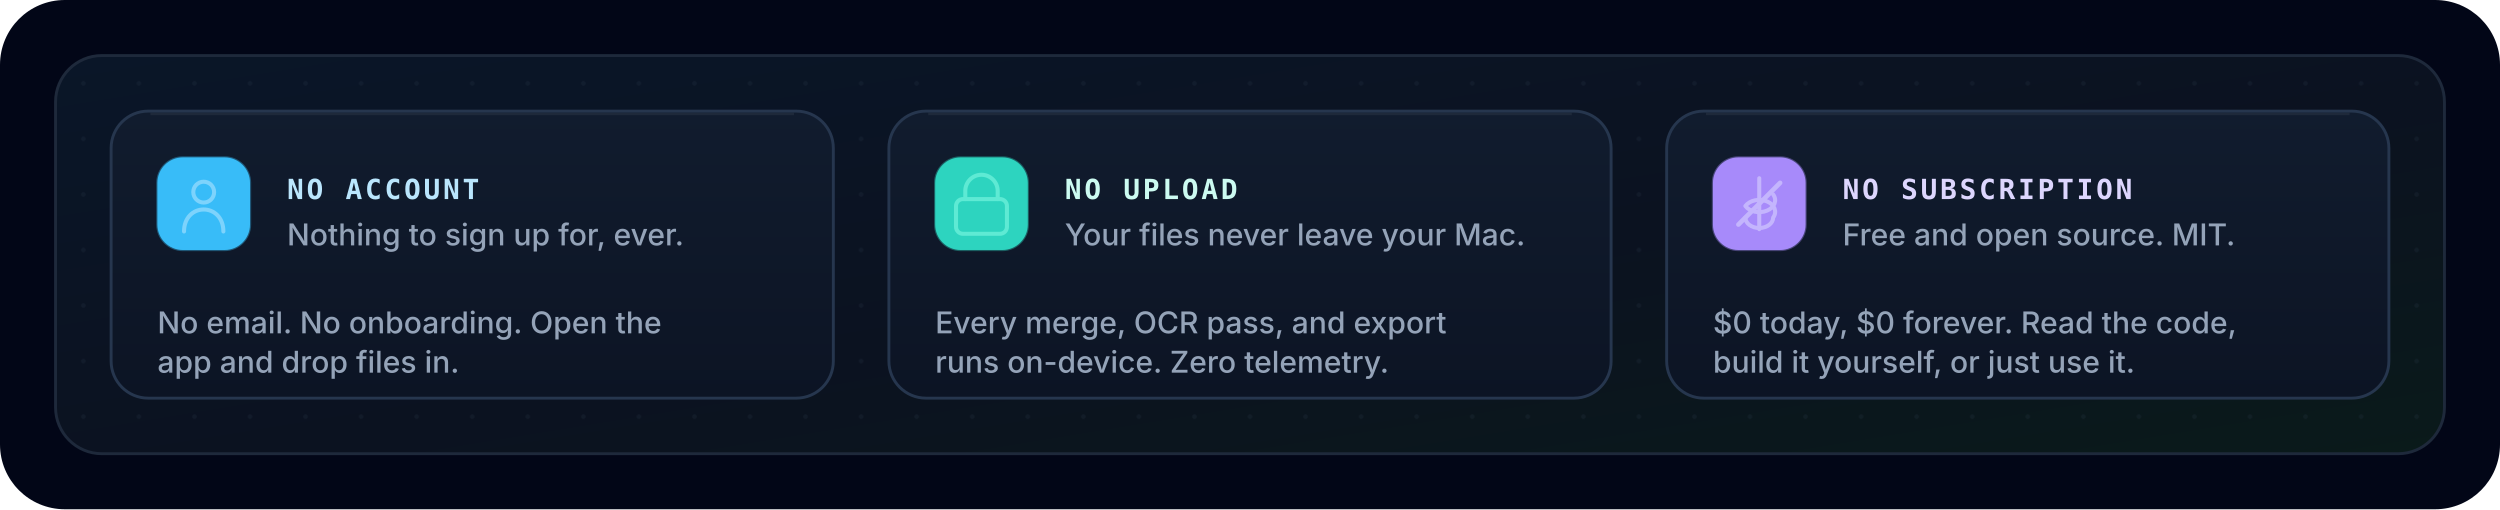
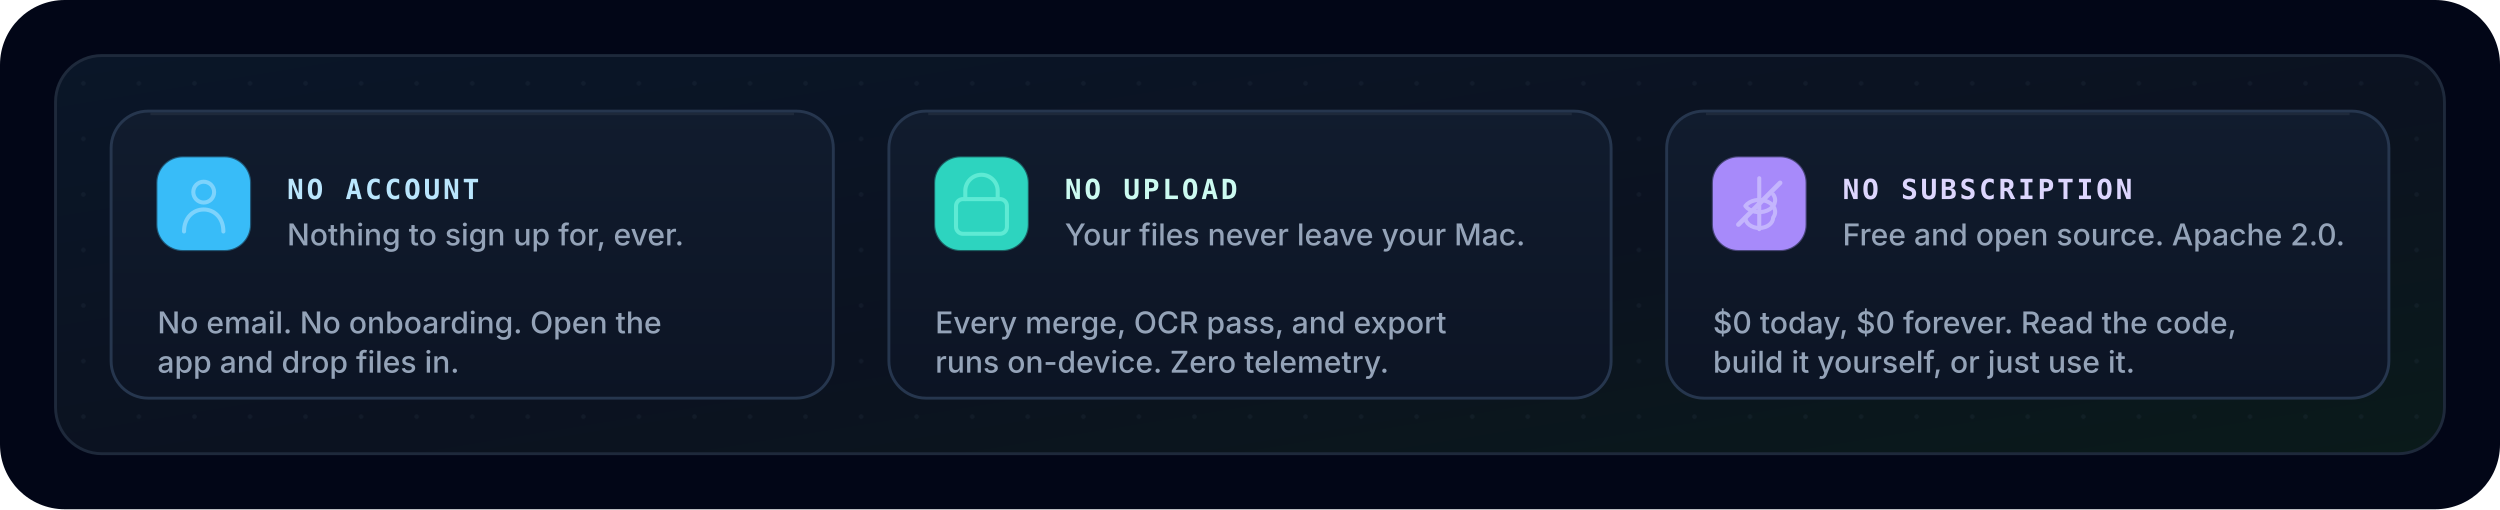
<svg xmlns="http://www.w3.org/2000/svg" viewBox="0 0 1080 220" role="img" aria-labelledby="vpTitle vpDesc">
  <defs>
    <linearGradient id="vPanel" x1="0" y1="0" x2="1" y2="1">
      <stop offset="0" stop-color="#0A1628" />
      <stop offset="0.55" stop-color="#0B1220" />
      <stop offset="1" stop-color="#0A1A1A" />
    </linearGradient>
    <linearGradient id="vCard" x1="0" y1="0" x2="0" y2="1">
      <stop offset="0" stop-color="#111C2E" />
      <stop offset="1" stop-color="#0C1424" />
    </linearGradient>
    <pattern id="vDots" x="24" y="24" width="24" height="24" patternUnits="userSpaceOnUse">
      <circle cx="12" cy="12" r="1" fill="#334155" opacity="0.18" />
    </pattern>
    <style>
      .veye  { font: 700 12px ui-monospace, "SF Mono", Menlo, Consolas, monospace; letter-spacing: 1.2px; }
      .vbody { font: 450 13px ui-sans-serif, system-ui, -apple-system, "Segoe UI", sans-serif; fill: #94A3B8; }
      .vico  { stroke-width: 1.75; stroke-linecap: round; stroke-linejoin: round; fill: none; }

      @keyframes vbreathe { 0%,100% { opacity: 0.1 } 50% { opacity: 0.28 } }
      @keyframes vfadeup  { from { opacity: 0; transform: translateY(10px) } to { opacity: 1; transform: translateY(0) } }
      .vhalo { animation: vbreathe 5s ease-in-out infinite; }
      .h2 { animation-delay: 1.66s } .h3 { animation-delay: 3.33s }
      .vrise { animation: vfadeup 0.9s cubic-bezier(0.2, 0.7, 0.3, 1) both; }
      .v1 { animation-delay: 0.1s } .v2 { animation-delay: 0.25s } .v3 { animation-delay: 0.4s }

      @media (prefers-reduced-motion: reduce) { * { animation: none !important } }
    </style>
  </defs>
  <rect width="1080" height="220" rx="28" fill="#020617" />
  <rect x="24" y="24" width="1032" height="172" rx="20" fill="url(#vPanel)" />
  <rect x="24" y="24" width="1032" height="172" rx="20" fill="url(#vDots)" />
  <rect x="24" y="24" width="1032" height="172" rx="20" stroke="#1E293B" stroke-width="1.25" fill="none" />
  <g class="vrise v1">
    <g transform="translate(48 48)">
      <rect width="312" height="124" rx="16" fill="url(#vCard)" stroke="#26364E" stroke-width="1.25" />
      <path d="M17 1.25 H295" stroke="#F8FAFC" stroke-opacity="0.06" stroke-width="1" />
      <rect class="vhalo" x="20" y="20" width="40" height="40" rx="11" fill="#38BDF8" />
      <rect x="20" y="20" width="40" height="40" rx="11" fill="#38BDF8" fill-opacity="0.1" stroke="#38BDF8" stroke-opacity="0.38" />
      <g transform="translate(28 27)" class="vico" stroke="#7DD3FC">
        <circle cx="12" cy="8" r="4.5" />
        <path d="M3.5 25 c0 -6 4 -9.5 8.5 -9.5 s8.5 3.5 8.5 9.5" />
      </g>
      <text x="76" y="38" class="veye" fill="#BAE6FD">NO ACCOUNT</text>
      <text x="76" y="58" class="vbody">Nothing to sign up for, ever.</text>
      <text x="20" y="96" class="vbody" fill="#64748B">No email. No onboarding. Open the</text>
      <text x="20" y="113" class="vbody" fill="#64748B">app and drop files in.</text>
    </g>
  </g>
  <g class="vrise v2">
    <g transform="translate(384 48)">
      <rect width="312" height="124" rx="16" fill="url(#vCard)" stroke="#26364E" stroke-width="1.25" />
      <path d="M17 1.25 H295" stroke="#F8FAFC" stroke-opacity="0.06" stroke-width="1" />
      <rect class="vhalo h2" x="20" y="20" width="40" height="40" rx="11" fill="#2DD4BF" />
      <rect x="20" y="20" width="40" height="40" rx="11" fill="#2DD4BF" fill-opacity="0.1" stroke="#2DD4BF" stroke-opacity="0.38" />
      <g transform="translate(29 28)" class="vico" stroke="#5EEAD4">
        <rect x="0" y="10" width="22" height="15" rx="3" />
        <path d="M4 10 v-3.5 a7 7 0 0 1 14 0 V10" />
      </g>
      <text x="76" y="38" class="veye" fill="#CCFBF1">NO UPLOAD</text>
      <text x="76" y="58" class="vbody">Your files never leave your Mac.</text>
      <text x="20" y="96" class="vbody" fill="#64748B">Every merge, OCR pass, and export</text>
      <text x="20" y="113" class="vbody" fill="#64748B">runs on-device. Zero telemetry.</text>
    </g>
  </g>
  <g class="vrise v3">
    <g transform="translate(720 48)">
      <rect width="312" height="124" rx="16" fill="url(#vCard)" stroke="#26364E" stroke-width="1.25" />
      <path d="M17 1.25 H295" stroke="#F8FAFC" stroke-opacity="0.06" stroke-width="1" />
      <rect class="vhalo h3" x="20" y="20" width="40" height="40" rx="11" fill="#A78BFA" />
      <rect x="20" y="20" width="40" height="40" rx="11" fill="#A78BFA" fill-opacity="0.1" stroke="#A78BFA" stroke-opacity="0.38" />
      <g transform="translate(40 40)" class="vico" stroke="#C4B5FD">
        <line x1="0" y1="-11" x2="0" y2="11" />
        <path d="M-6 6 a6 4.5 0 0 0 12 0 a6 4.5 0 0 0 -12 -5 a6 4.5 0 0 0 12 -5" />
        <line x1="-9" y1="9" x2="9" y2="-9" stroke-width="2" />
      </g>
      <text x="76" y="38" class="veye" fill="#DDD6FE">NO SUBSCRIPTION</text>
-       <text x="76" y="58" class="vbody">Free and open source. MIT.</text>
+       <text x="76" y="58" class="vbody">Free and open source. Apache 2.0.</text>
      <text x="20" y="96" class="vbody" fill="#64748B">$0 today, $0 forever. Read the code,</text>
      <text x="20" y="113" class="vbody" fill="#64748B">build it yourself, or just use it.</text>
    </g>
  </g>
</svg>
